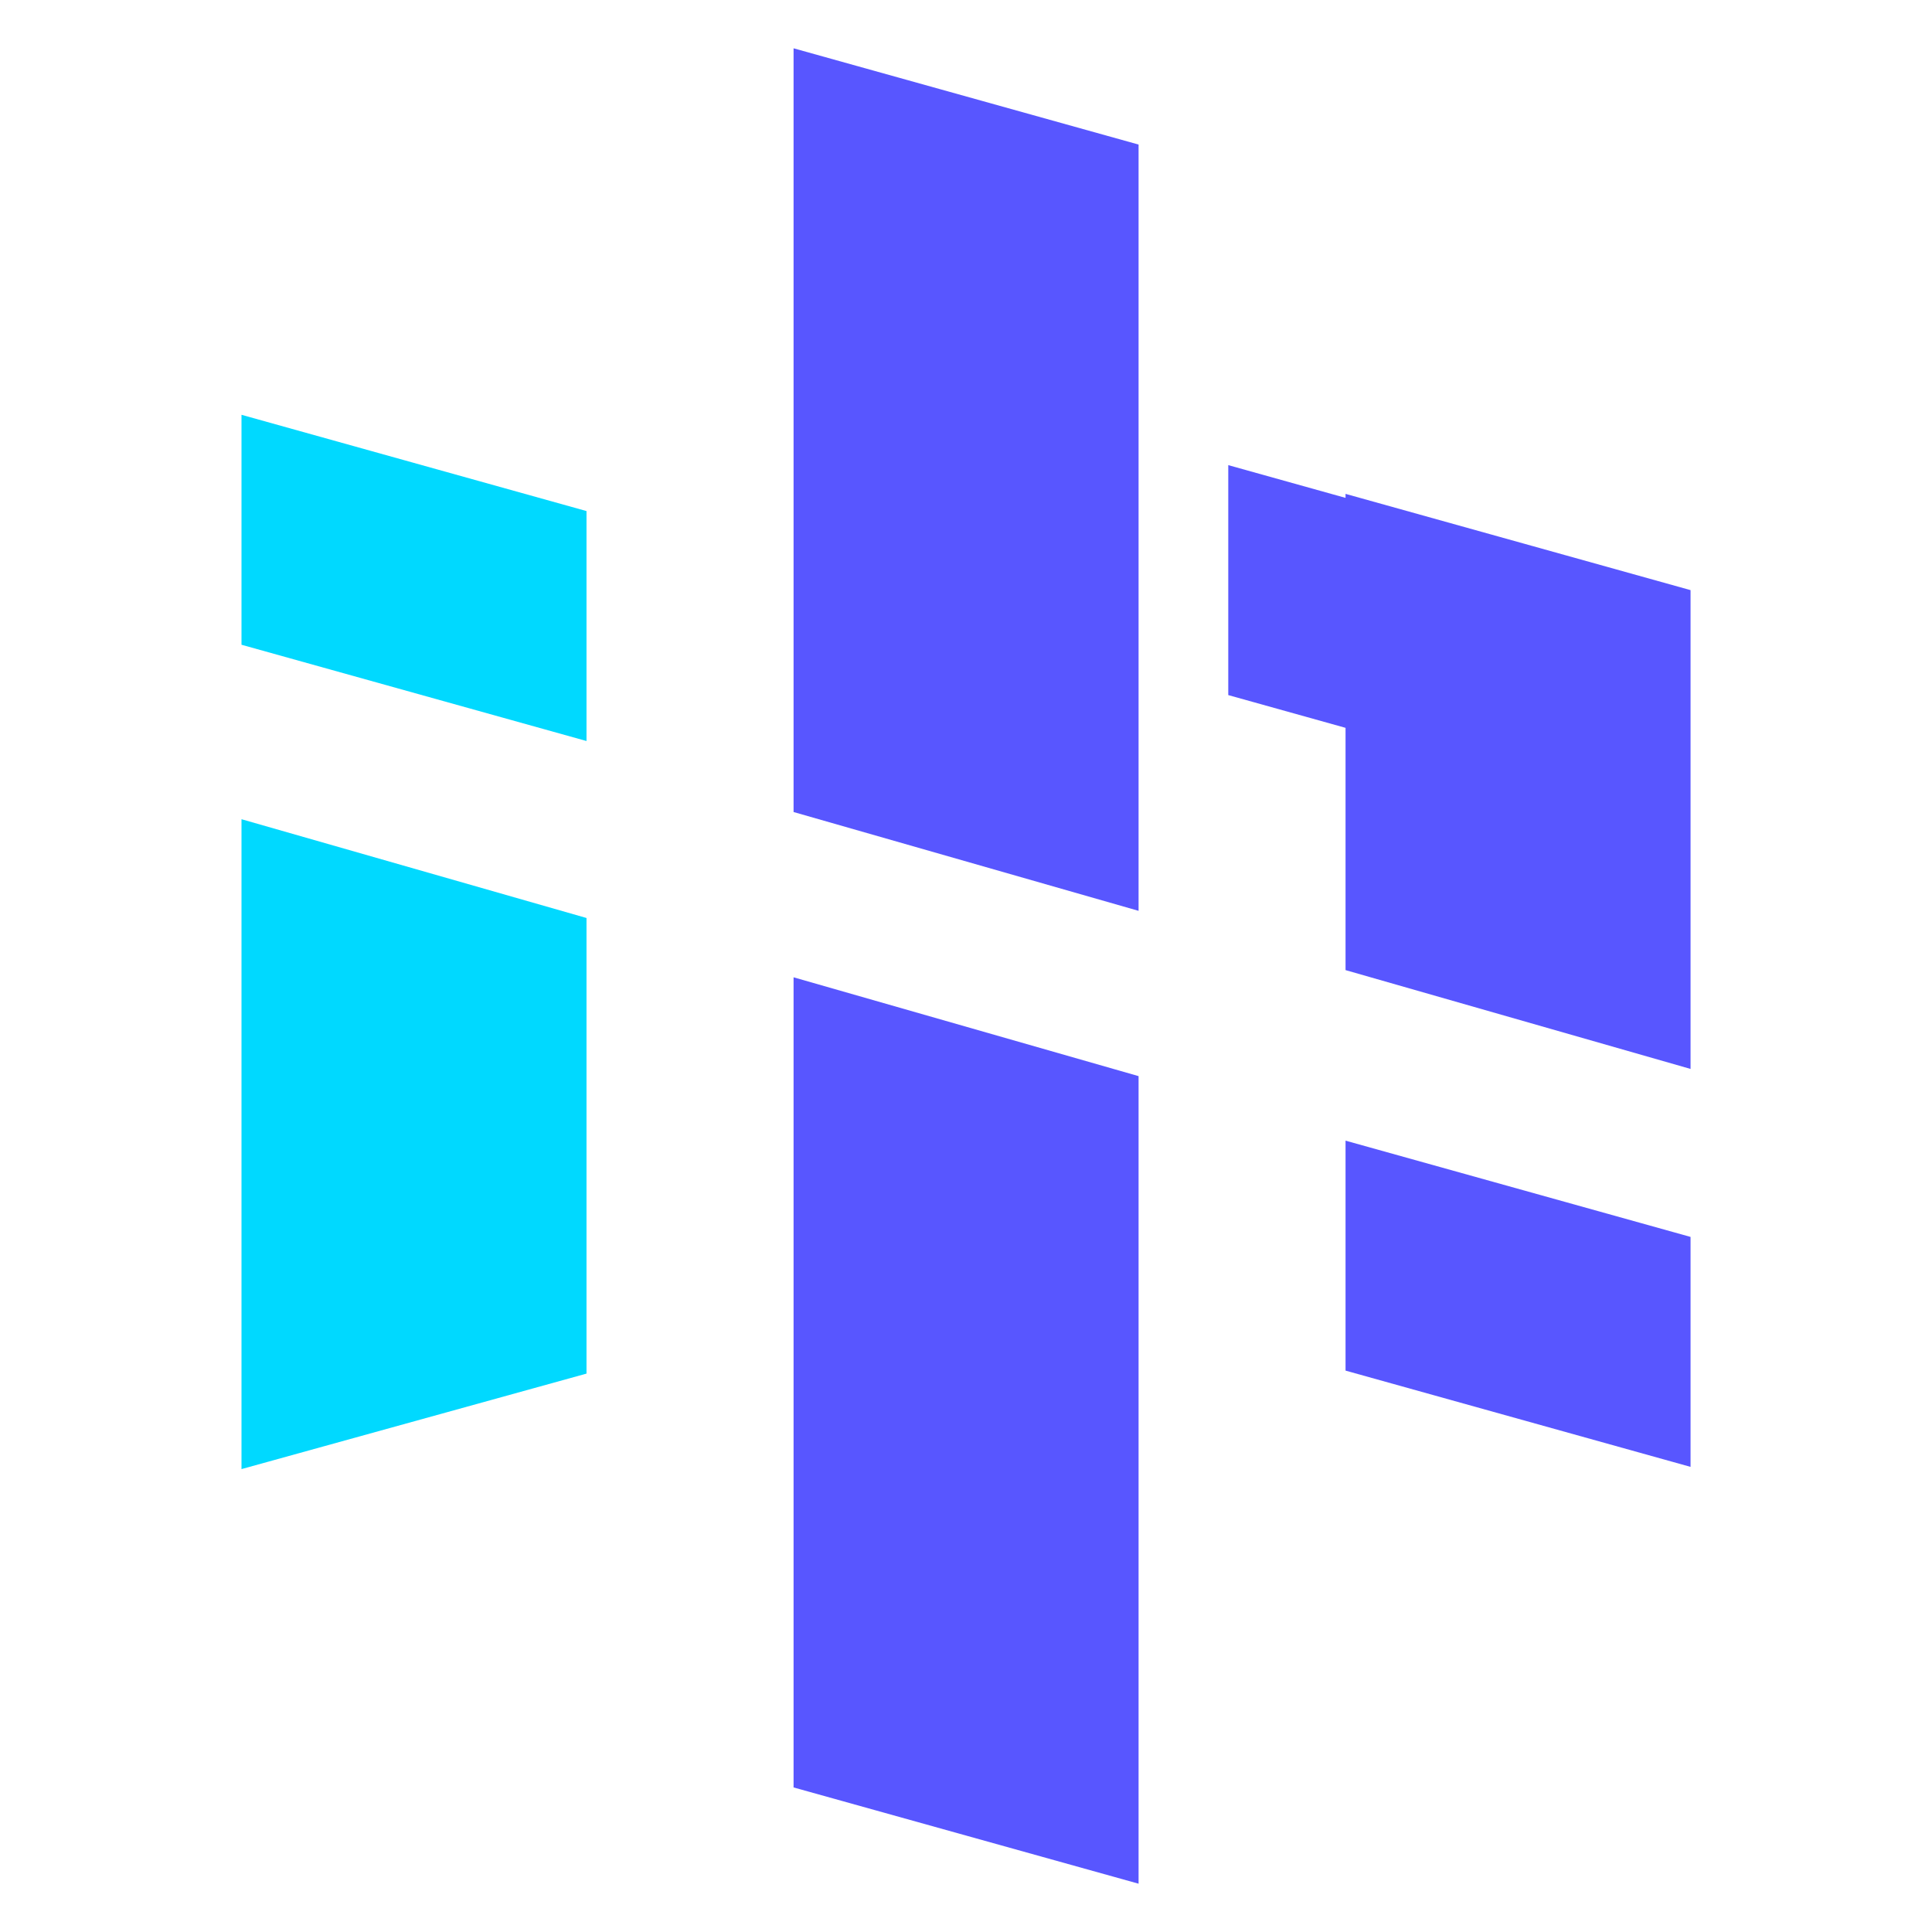
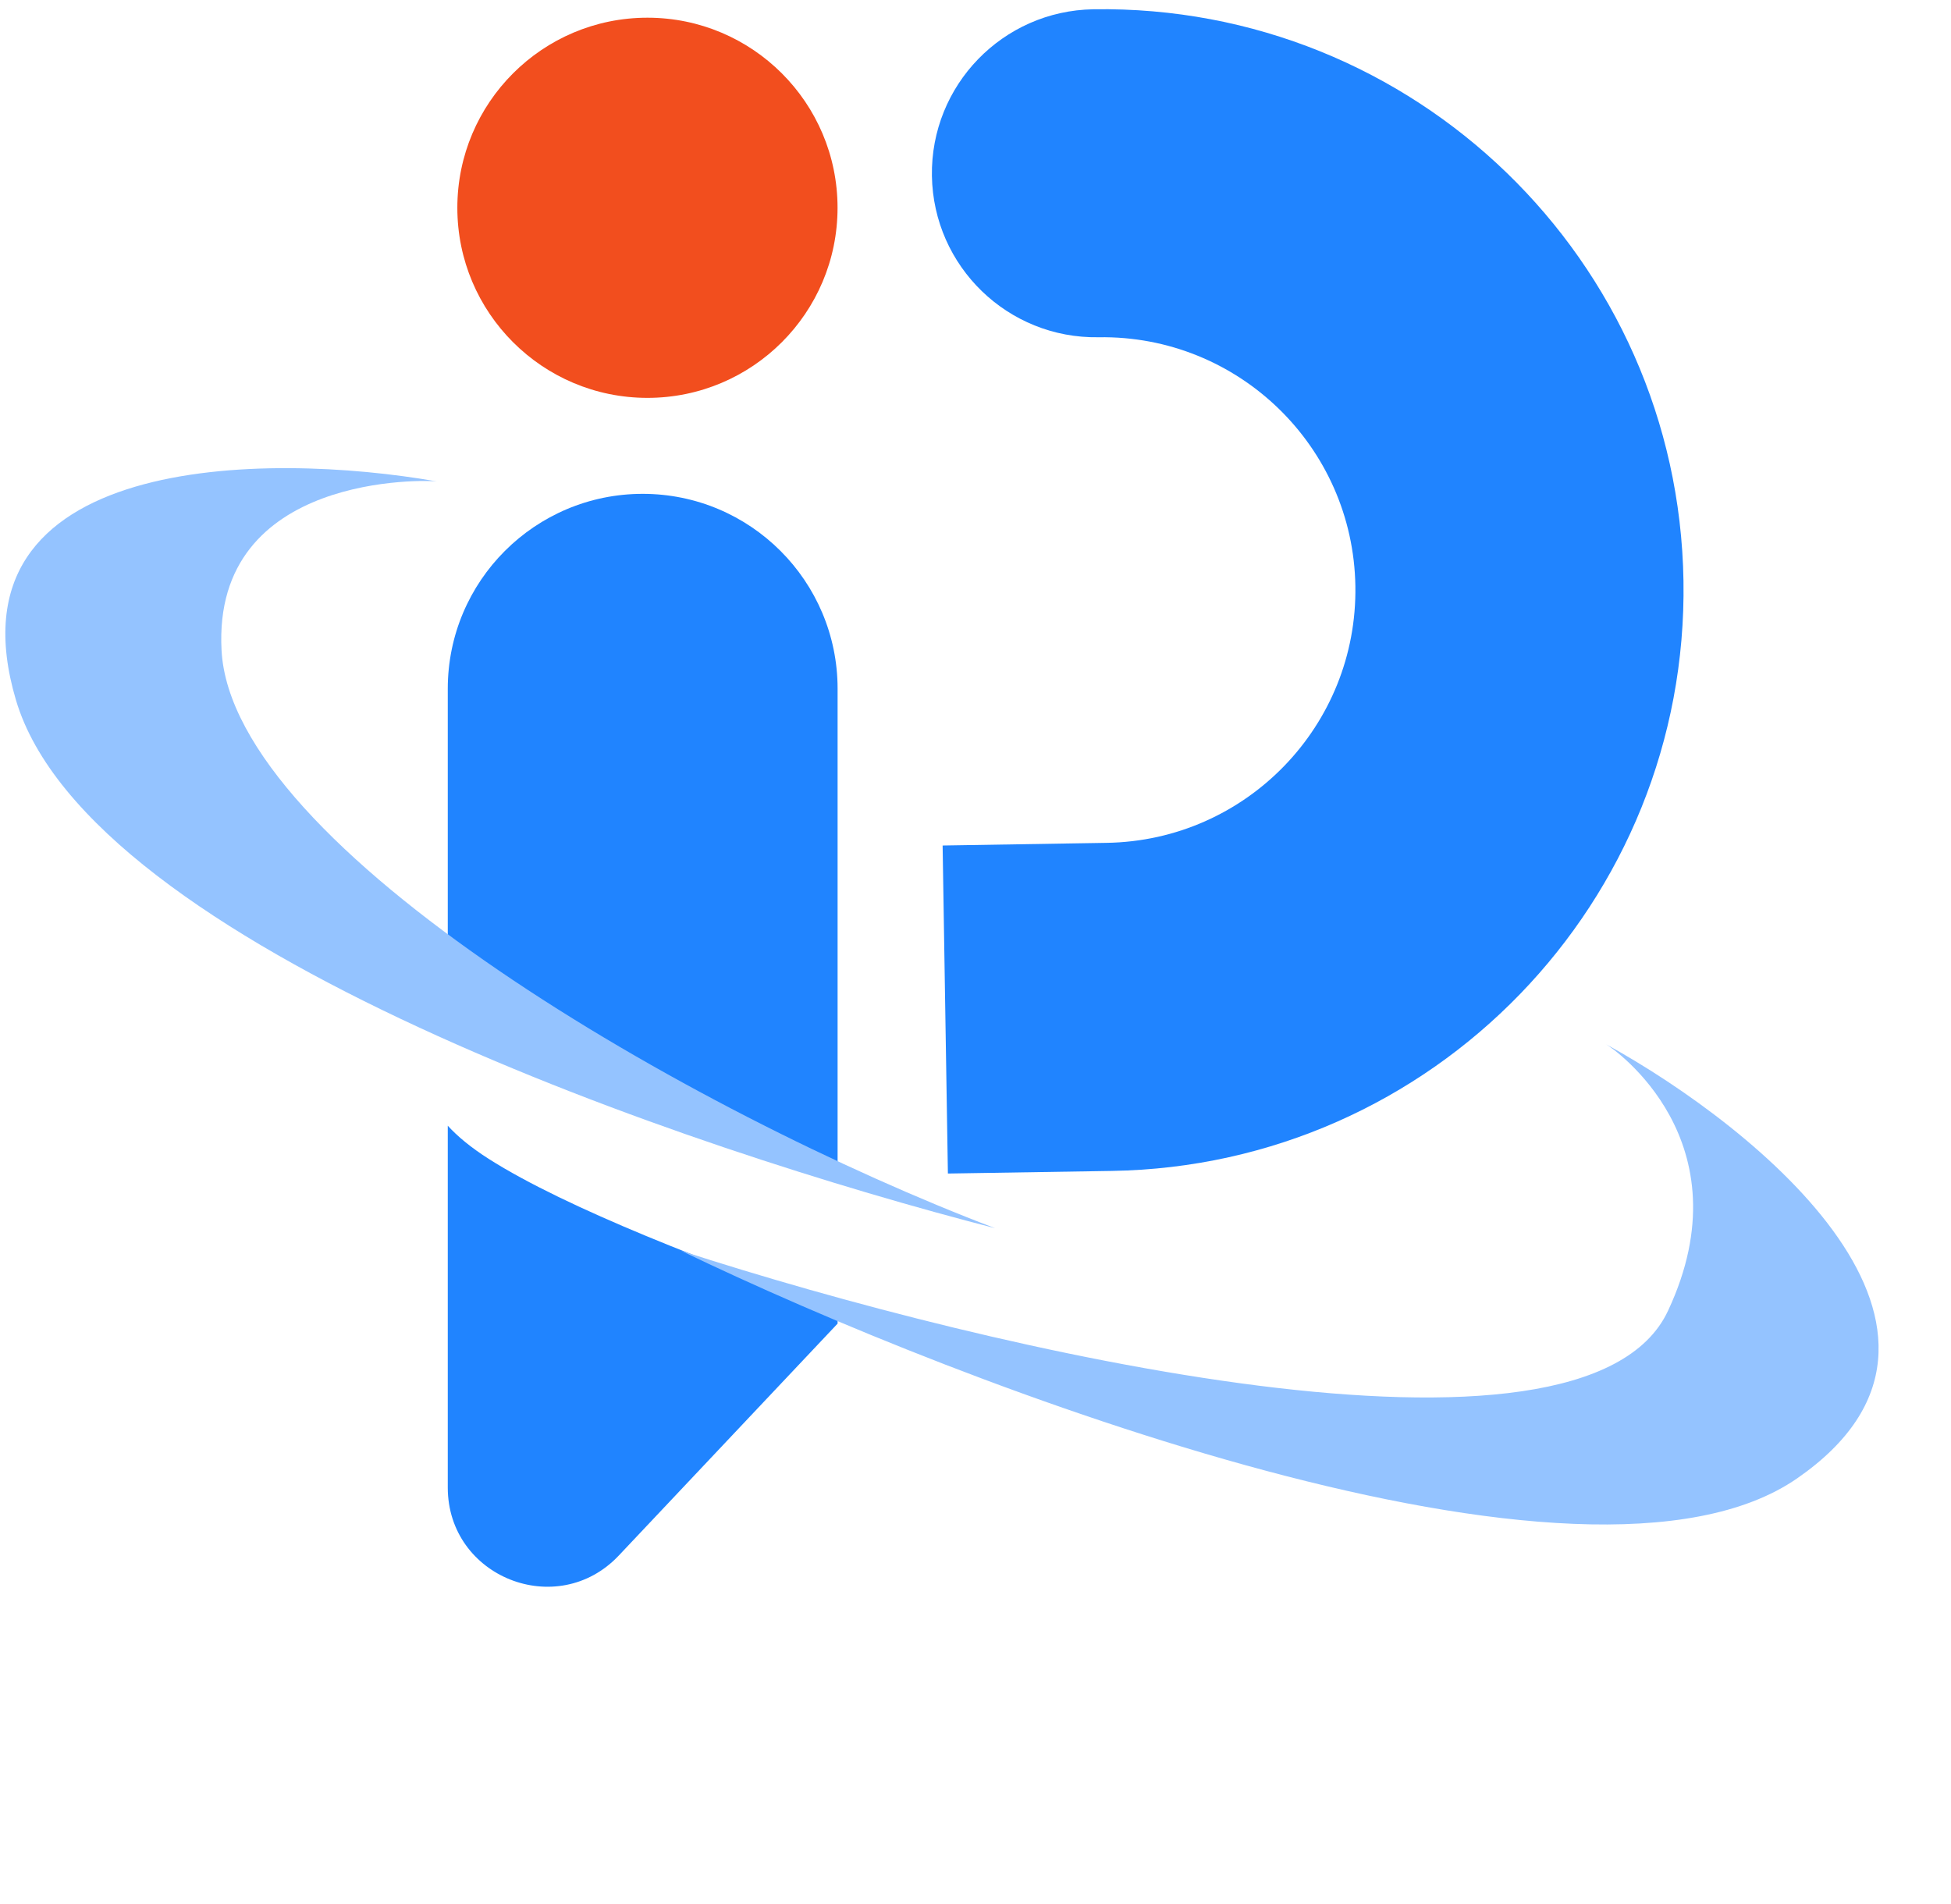
- <svg xmlns="http://www.w3.org/2000/svg" width="40" height="40" viewBox="0 0 40 40" fill="none">
-   <path fill-rule="evenodd" clip-rule="evenodd" d="M27.858 20.085V15.069L25.43 14.391V9.63L27.858 10.308V10.225L35.001 12.218V22.131L27.858 20.085ZM16.43 16.812V1L23.573 2.993V18.858L16.43 16.812ZM23.573 22.28V39L16.43 37.007V20.234L23.573 22.28ZM35.001 30.37L27.858 28.377V23.616L35.001 25.609V30.37Z" fill="#5856FF" />
-   <path fill-rule="evenodd" clip-rule="evenodd" d="M5 8.588L12.143 10.581V15.342L5 13.349V8.588ZM12.143 19.006V23.718V28.138V28.439L5 30.416V26.145V25.695V16.961L12.143 19.006Z" fill="#00D9FF" />
+ <svg xmlns="http://www.w3.org/2000/svg" width="41" height="40" viewBox="0 0 41 40" fill="none">
+   <circle cx="13.606" cy="4.367" r="3.995" fill="#F24E1E" />
+   <path d="M28.483 12.317C28.436 9.383 26.02 7.041 23.086 7.088C21.182 7.119 19.615 5.601 19.584 3.697C19.554 1.793 21.072 0.226 22.976 0.195C29.717 0.088 35.27 5.465 35.378 12.207C35.485 18.948 30.108 24.501 23.366 24.609L19.92 24.664L19.809 17.77L23.256 17.714C26.19 17.668 28.53 15.251 28.483 12.317Z" fill="#2084FF" />
+   <path d="M9.41 23.659C9.613 23.882 9.893 24.115 10.269 24.355C11.897 25.393 15.02 26.596 17.602 27.487V27.818L13.005 32.691C11.713 34.061 9.41 33.147 9.41 31.264V23.659ZM13.506 10.379C15.768 10.379 17.602 12.213 17.602 14.475V24.45L10.269 21.195C9.981 21.32 9.661 21.515 9.41 21.765V14.475C9.41 12.213 11.244 10.379 13.506 10.379Z" fill="#2084FF" />
+   <path d="M37.769 31.069C42.216 27.987 36.945 23.704 33.753 21.948C33.911 22.038 36.723 23.985 35.052 27.551C33.287 31.321 20.806 28.395 14.309 26.285C20.276 29.164 33.323 34.151 37.769 31.069Z" fill="#94C3FF" />
+   <path d="M0.334 14.709C-1.199 9.52 5.592 9.486 9.18 10.118C9.001 10.089 4.455 9.919 4.656 13.67C4.879 17.827 14.526 23.386 20.912 25.813C14.501 24.165 1.868 19.897 0.334 14.709Z" fill="#94C3FF" />
</svg>
